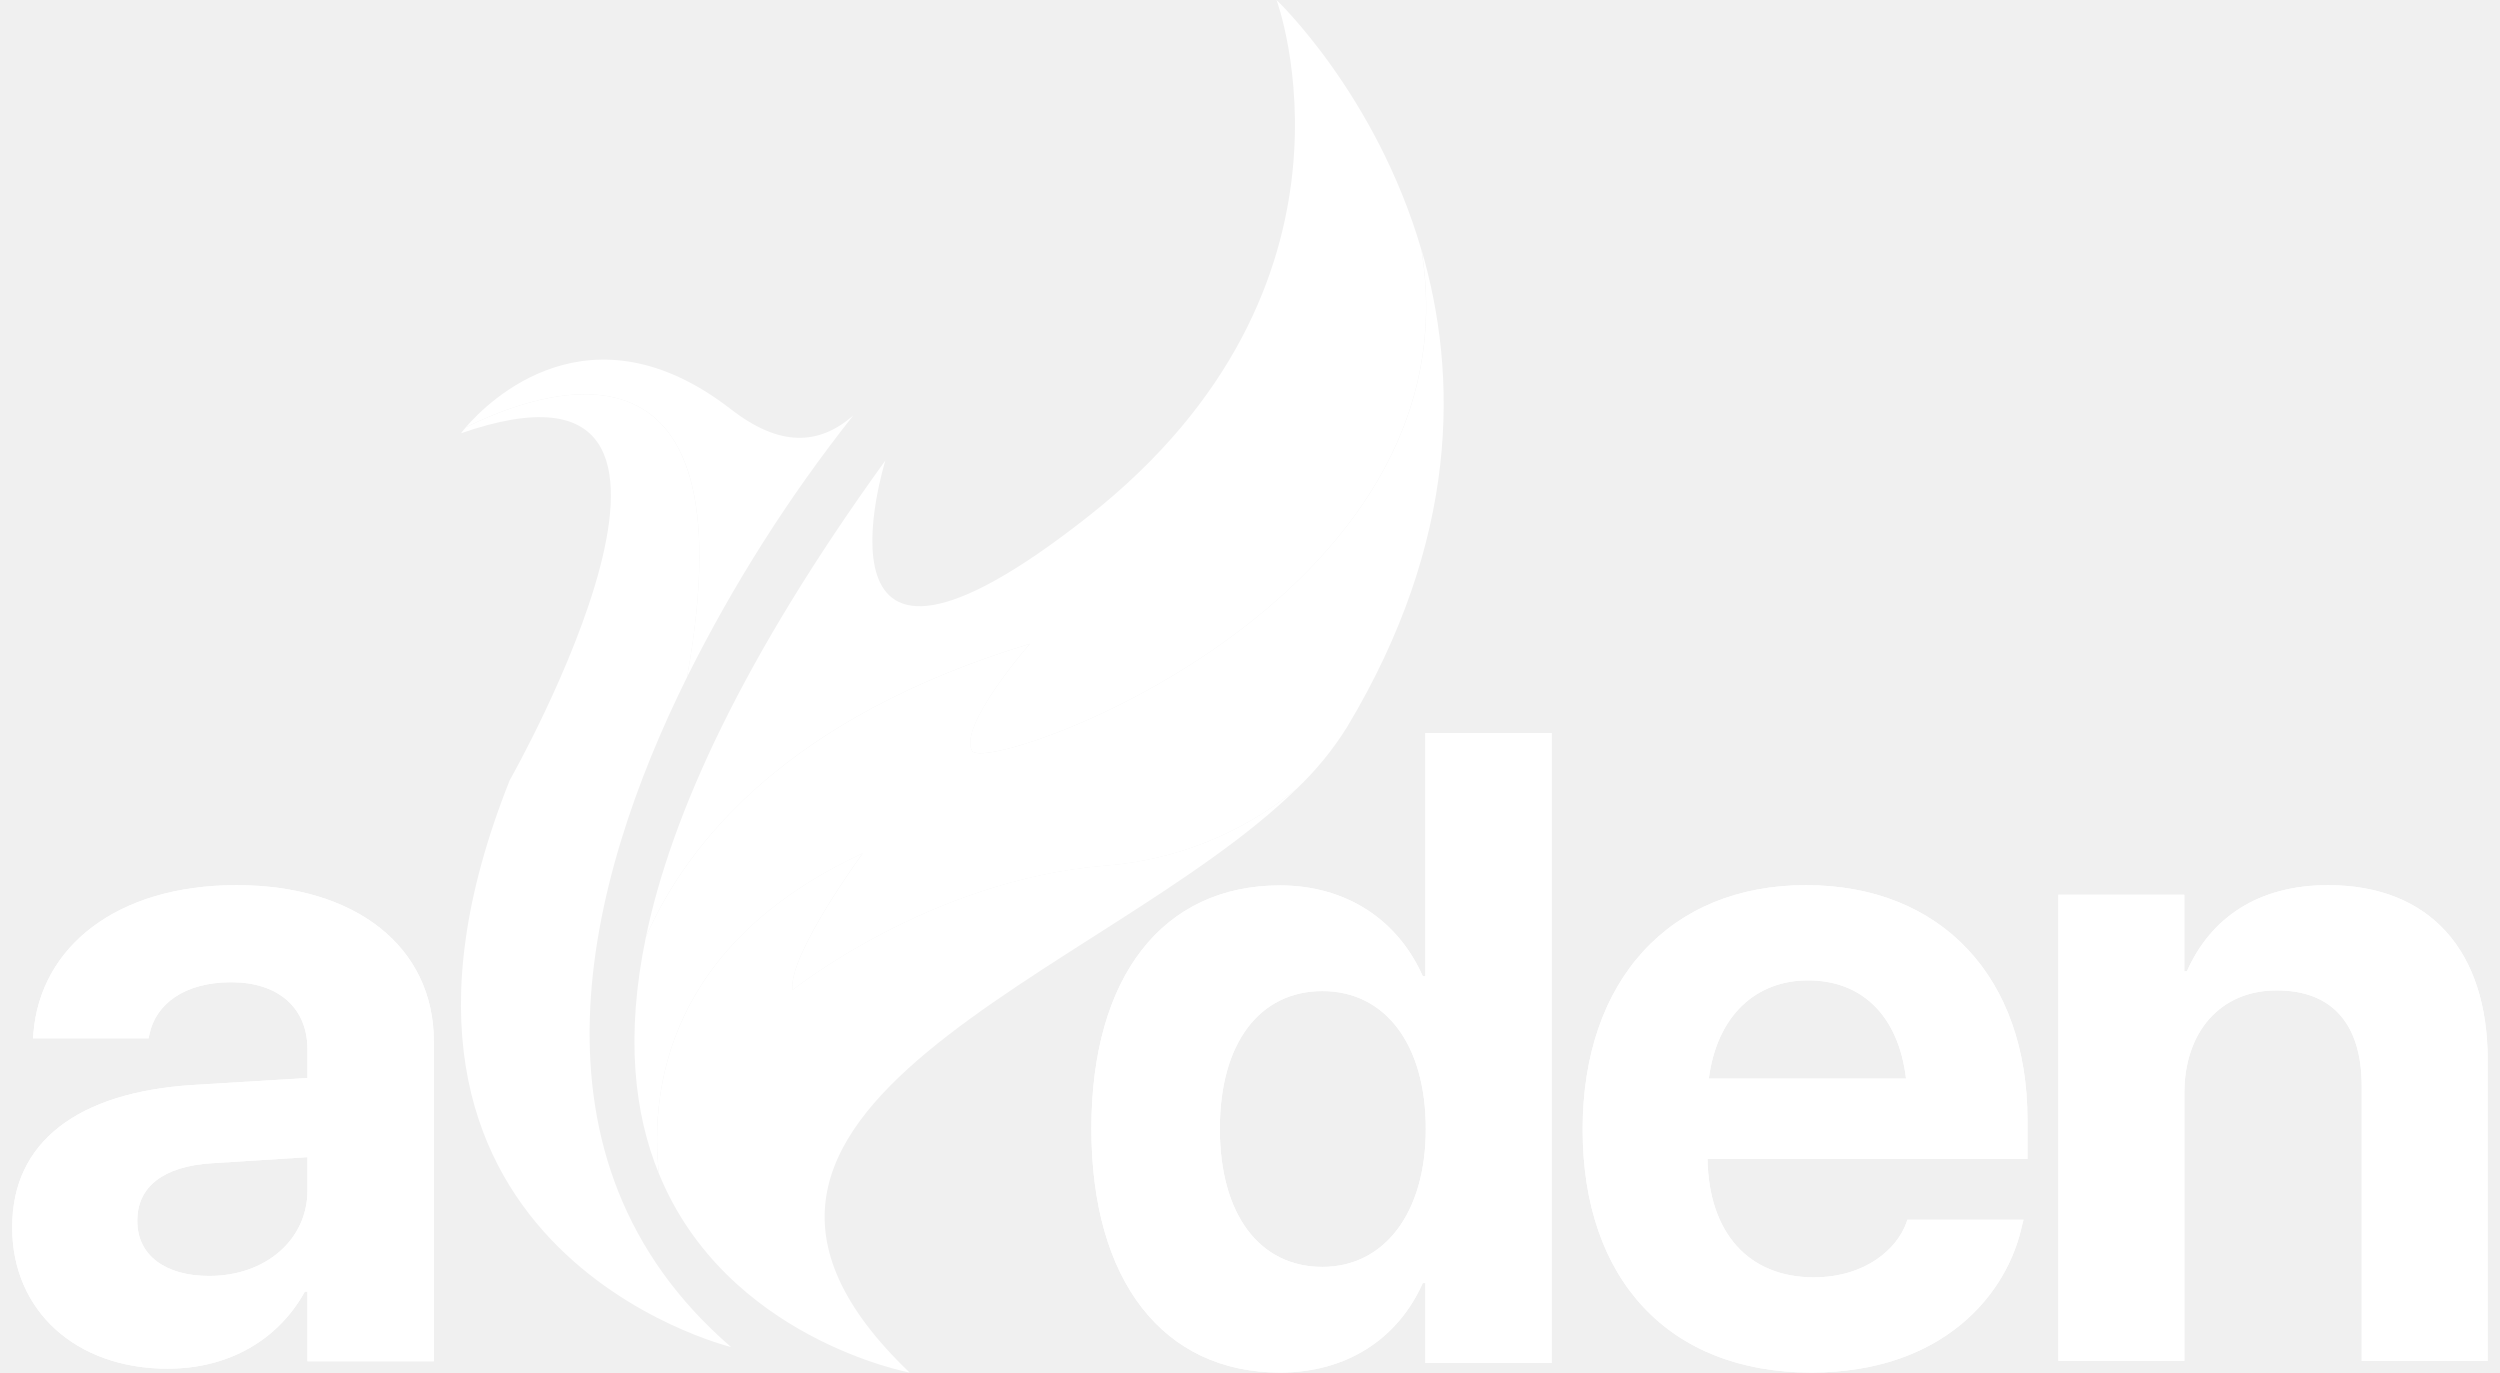
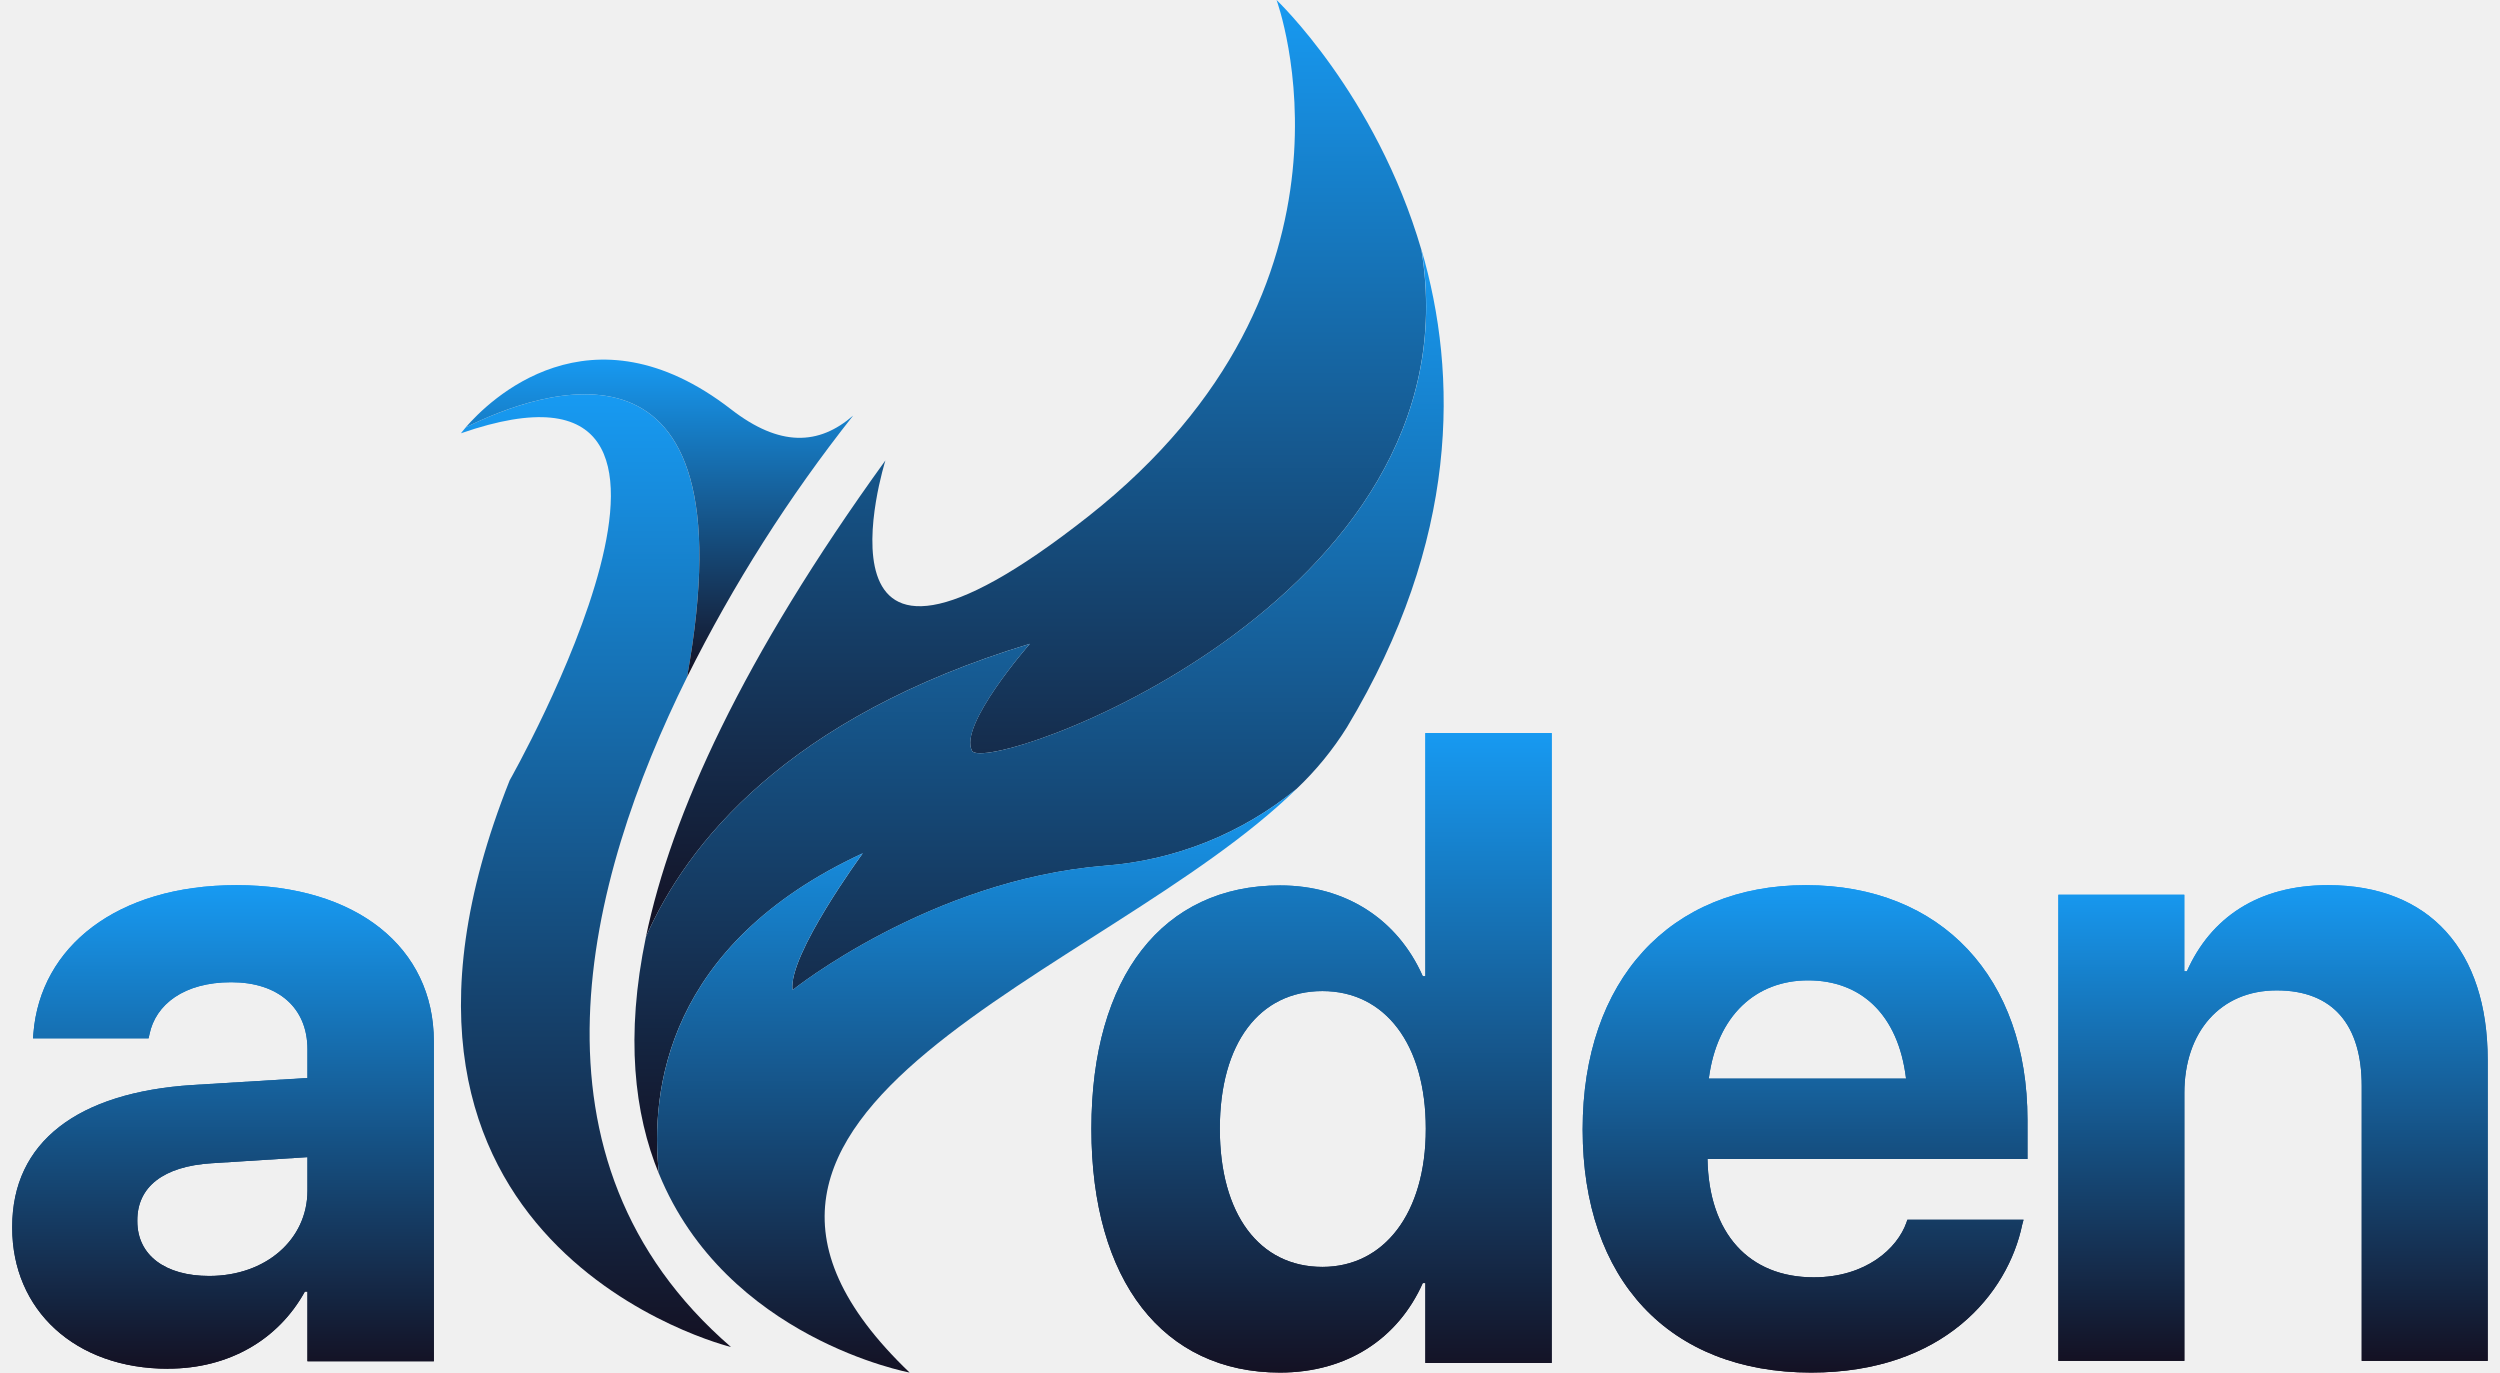
<svg xmlns="http://www.w3.org/2000/svg" width="102" height="56" viewBox="0 0 102 56" fill="none">
+   <defs>
+     <linearGradient id="grad2" x1="0%" y1="0%" x2="0%" y2="100%">
+       <stop offset="0%" style="stop-color:#179af2;stop-opacity:1" />
+       <stop offset="100%" style="stop-color:#141123;stop-opacity:1" />
+     </linearGradient>
+   </defs>
  <g id="Layer_1" clip-path="url(#clip0_261_3359)">
    <g id="Page-1">
      <g id="Group">
-         <path id="Path" d="M42.018 26.267C42.018 26.267 39.087 29.608 39.66 30.634C40.233 31.661 60.345 24.618 57.992 10.191C56.138 3.84 52.083 0 52.083 0C52.083 0 56.384 11.625 44.406 21.065C32.451 30.488 36.125 18.785 36.125 18.785C30.286 26.867 27.395 33.228 26.354 38.225C28.02 34.427 32.09 29.281 42.018 26.267Z" fill="white" />
-         <path id="Path_2" d="M35.2 34.816C35.2 34.816 32.144 38.977 32.335 40.396C32.335 40.396 37.94 35.901 45.075 35.323C47.942 35.107 50.674 34.011 52.904 32.182C53.691 31.436 54.381 30.592 54.956 29.671C59.556 22.015 59.486 15.293 57.998 10.191C60.345 24.618 40.227 31.659 39.66 30.635C39.094 29.61 42.018 26.267 42.018 26.267C32.09 29.281 28.02 34.427 26.354 38.225C25.508 42.283 25.88 45.44 26.884 47.89C26.518 44.515 27.182 38.53 35.2 34.816Z" fill="white" />
-         <path id="Path_3" d="M37.112 56C25.816 45.193 45.074 39.854 52.904 32.181C50.675 34.009 47.941 35.104 45.075 35.318C37.941 35.896 32.335 40.392 32.335 40.392C32.144 38.977 35.201 34.811 35.201 34.811C27.183 38.526 26.521 44.516 26.884 47.885C29.633 54.615 37.112 56 37.112 56Z" fill="white" />
-         <path id="Path_4" d="M28.034 27.621C30.717 12.678 21.89 15.998 19.001 17.439C18.873 17.589 18.807 17.678 18.807 17.678C31.296 13.343 20.795 31.837 20.795 31.837C13.198 50.909 29.825 54.958 29.825 54.958C20.973 47.306 23.915 35.932 28.034 27.621Z" fill="white" />
-         <path id="Path_5" d="M28.033 27.622C29.919 23.838 32.19 20.264 34.81 16.955C33.407 18.175 31.811 18.24 29.824 16.698C24.07 12.244 19.925 16.367 19 17.438C21.89 15.998 30.721 12.678 28.033 27.622Z" fill="white" />
+         <path id="Path" fill="url(#grad2)" class="linear" d="M42.018 26.267C42.018 26.267 39.087 29.608 39.66 30.634C40.233 31.661 60.345 24.618 57.992 10.191C56.138 3.84 52.083 0 52.083 0C52.083 0 56.384 11.625 44.406 21.065C32.451 30.488 36.125 18.785 36.125 18.785C30.286 26.867 27.395 33.228 26.354 38.225C28.02 34.427 32.09 29.281 42.018 26.267Z" />
+         <path id="Path_2" fill="url(#grad2)" class="linear" d="M35.2 34.816C35.2 34.816 32.144 38.977 32.335 40.396C32.335 40.396 37.94 35.901 45.075 35.323C47.942 35.107 50.674 34.011 52.904 32.182C53.691 31.436 54.381 30.592 54.956 29.671C59.556 22.015 59.486 15.293 57.998 10.191C60.345 24.618 40.227 31.659 39.66 30.635C39.094 29.61 42.018 26.267 42.018 26.267C32.09 29.281 28.02 34.427 26.354 38.225C25.508 42.283 25.88 45.44 26.884 47.89C26.518 44.515 27.182 38.53 35.2 34.816Z" />
+         <path id="Path_3" fill="url(#grad2)" class="linear" d="M37.112 56C25.816 45.193 45.074 39.854 52.904 32.181C50.675 34.009 47.941 35.104 45.075 35.318C37.941 35.896 32.335 40.392 32.335 40.392C32.144 38.977 35.201 34.811 35.201 34.811C27.183 38.526 26.521 44.516 26.884 47.885C29.633 54.615 37.112 56 37.112 56Z" />
+         <path id="Path_4" fill="url(#grad2)" class="linear" d="M28.034 27.621C30.717 12.678 21.89 15.998 19.001 17.439C18.873 17.589 18.807 17.678 18.807 17.678C31.296 13.343 20.795 31.837 20.795 31.837C13.198 50.909 29.825 54.958 29.825 54.958C20.973 47.306 23.915 35.932 28.034 27.621Z" />
+         <path id="Path_5" fill="url(#grad2)" class="linear" d="M28.033 27.622C29.919 23.838 32.19 20.264 34.81 16.955C33.407 18.175 31.811 18.24 29.824 16.698C24.07 12.244 19.925 16.367 19 17.438C21.89 15.998 30.721 12.678 28.033 27.622Z" />
        <g id="Shape">
-           <path id="path-7" d="M6.858 55.841C9.348 55.841 11.362 54.651 12.438 52.697H12.544V55.539H17.701V42.489C17.701 38.653 14.54 36.114 9.648 36.114C4.756 36.114 1.647 38.635 1.364 42.151L1.347 42.364H6.063L6.097 42.205C6.345 40.98 7.51 40.075 9.435 40.075C11.36 40.075 12.544 41.123 12.544 42.81V43.982L7.863 44.267C3.165 44.569 0.498 46.593 0.498 50.056V50.092C0.498 53.447 3.059 55.844 6.856 55.844L6.858 55.841ZM5.603 49.821V49.786C5.603 48.437 6.645 47.584 8.641 47.46L12.544 47.212V48.578C12.544 50.567 10.849 52.059 8.535 52.059C6.752 52.059 5.603 51.224 5.603 49.823V49.821Z" fill="white" />
-           <path id="path-7_2" d="M6.858 55.841C9.348 55.841 11.362 54.651 12.438 52.697H12.544V55.539H17.701V42.489C17.701 38.653 14.54 36.114 9.648 36.114C4.756 36.114 1.647 38.635 1.364 42.151L1.347 42.364H6.063L6.097 42.205C6.345 40.98 7.51 40.075 9.435 40.075C11.36 40.075 12.544 41.123 12.544 42.81V43.982L7.863 44.267C3.165 44.569 0.498 46.593 0.498 50.056V50.092C0.498 53.447 3.059 55.844 6.856 55.844L6.858 55.841ZM5.603 49.821V49.786C5.603 48.437 6.645 47.584 8.641 47.46L12.544 47.212V48.578C12.544 50.567 10.849 52.059 8.535 52.059C6.752 52.059 5.603 51.224 5.603 49.823V49.821Z" fill="white" />
+           <path id="path-7" fill="url(#grad2)" class="linear" d="M6.858 55.841C9.348 55.841 11.362 54.651 12.438 52.697H12.544V55.539H17.701V42.489C17.701 38.653 14.54 36.114 9.648 36.114C4.756 36.114 1.647 38.635 1.364 42.151L1.347 42.364H6.063L6.097 42.205C6.345 40.98 7.51 40.075 9.435 40.075C11.36 40.075 12.544 41.123 12.544 42.81V43.982L7.863 44.267C3.165 44.569 0.498 46.593 0.498 50.056V50.092C0.498 53.447 3.059 55.844 6.856 55.844L6.858 55.841ZM5.603 49.821V49.786C5.603 48.437 6.645 47.584 8.641 47.46L12.544 47.212V48.578C12.544 50.567 10.849 52.059 8.535 52.059C6.752 52.059 5.603 51.224 5.603 49.823V49.821Z" />
+           <path id="path-7_2" fill="url(#grad2)" class="linear" d="M6.858 55.841C9.348 55.841 11.362 54.651 12.438 52.697H12.544V55.539H17.701V42.489C17.701 38.653 14.54 36.114 9.648 36.114C4.756 36.114 1.647 38.635 1.364 42.151L1.347 42.364H6.063L6.097 42.205C6.345 40.98 7.51 40.075 9.435 40.075C11.36 40.075 12.544 41.123 12.544 42.81V43.982L7.863 44.267C3.165 44.569 0.498 46.593 0.498 50.056V50.092C0.498 53.447 3.059 55.844 6.856 55.844L6.858 55.841ZM5.603 49.821V49.786C5.603 48.437 6.645 47.584 8.641 47.46L12.544 47.212V48.578C12.544 50.567 10.849 52.059 8.535 52.059C6.752 52.059 5.603 51.224 5.603 49.823V49.821Z" />
        </g>
        <g id="Shape_2">
-           <path id="path-9" d="M52.224 56C54.961 56 57.042 54.611 58.049 52.349H58.155V55.609H63.309V29.909H58.155V39.828H58.049C57.025 37.514 54.907 36.125 52.224 36.125C47.458 36.125 44.529 39.828 44.529 46.044V46.062C44.529 52.26 47.46 56 52.224 56ZM53.954 51.69C51.377 51.69 49.77 49.535 49.77 46.063V46.046C49.77 42.555 51.394 40.436 53.954 40.436C56.514 40.436 58.172 42.609 58.172 46.046V46.063C58.172 49.519 56.46 51.69 53.954 51.69Z" fill="white" />
-           <path id="path-9_2" d="M52.224 56C54.961 56 57.042 54.611 58.049 52.349H58.155V55.609H63.309V29.909H58.155V39.828H58.049C57.025 37.514 54.907 36.125 52.224 36.125C47.458 36.125 44.529 39.828 44.529 46.044V46.062C44.529 52.26 47.46 56 52.224 56ZM53.954 51.69C51.377 51.69 49.77 49.535 49.77 46.063V46.046C49.77 42.555 51.394 40.436 53.954 40.436C56.514 40.436 58.172 42.609 58.172 46.046V46.063C58.172 49.519 56.46 51.69 53.954 51.69Z" fill="white" />
+           <path id="path-9" fill="url(#grad2)" class="linear" d="M52.224 56C54.961 56 57.042 54.611 58.049 52.349H58.155V55.609H63.309V29.909H58.155V39.828H58.049C57.025 37.514 54.907 36.125 52.224 36.125C47.458 36.125 44.529 39.828 44.529 46.044V46.062C44.529 52.26 47.46 56 52.224 56ZM53.954 51.69C51.377 51.69 49.77 49.535 49.77 46.063V46.046C49.77 42.555 51.394 40.436 53.954 40.436C56.514 40.436 58.172 42.609 58.172 46.046V46.063C58.172 49.519 56.46 51.69 53.954 51.69Z" />
+           <path id="path-9_2" fill="url(#grad2)" class="linear" d="M52.224 56C54.961 56 57.042 54.611 58.049 52.349H58.155V55.609H63.309V29.909H58.155V39.828H58.049C57.025 37.514 54.907 36.125 52.224 36.125C47.458 36.125 44.529 39.828 44.529 46.044V46.062C44.529 52.26 47.46 56 52.224 56ZM53.954 51.69C51.377 51.69 49.77 49.535 49.77 46.063V46.046C49.77 42.555 51.394 40.436 53.954 40.436C56.514 40.436 58.172 42.609 58.172 46.046V46.063C58.172 49.519 56.46 51.69 53.954 51.69Z" />
        </g>
        <g id="Shape_3">
-           <path id="path-11" d="M73.893 56C79.306 56 81.924 52.775 82.508 49.959L82.561 49.764H77.821L77.786 49.87C77.415 50.94 76.123 52.115 74 52.115C71.365 52.115 69.72 50.333 69.666 47.287H82.721V45.683C82.721 39.91 79.236 36.114 73.681 36.114C68.126 36.114 64.572 39.999 64.572 46.074V46.092C64.572 52.204 68.093 56 73.894 56H73.893ZM73.77 39.999C75.909 39.999 77.448 41.37 77.767 44.008H69.719C70.055 41.424 71.647 39.999 73.77 39.999Z" fill="white" />
-           <path id="path-11_2" d="M73.893 56C79.306 56 81.924 52.775 82.508 49.959L82.561 49.764H77.821L77.786 49.87C77.415 50.94 76.123 52.115 74 52.115C71.365 52.115 69.72 50.333 69.666 47.287H82.721V45.683C82.721 39.91 79.236 36.114 73.681 36.114C68.126 36.114 64.572 39.999 64.572 46.074V46.092C64.572 52.204 68.093 56 73.894 56H73.893ZM73.77 39.999C75.909 39.999 77.448 41.37 77.767 44.008H69.719C70.055 41.424 71.647 39.999 73.77 39.999Z" fill="white" />
+           <path id="path-11" fill="url(#grad2)" class="linear" d="M73.893 56C79.306 56 81.924 52.775 82.508 49.959L82.561 49.764H77.821L77.786 49.87C77.415 50.94 76.123 52.115 74 52.115C71.365 52.115 69.72 50.333 69.666 47.287H82.721V45.683C82.721 39.91 79.236 36.114 73.681 36.114C68.126 36.114 64.572 39.999 64.572 46.074V46.092C64.572 52.204 68.093 56 73.894 56H73.893ZM73.77 39.999C75.909 39.999 77.448 41.37 77.767 44.008H69.719C70.055 41.424 71.647 39.999 73.77 39.999Z" />
+           <path id="path-11_2" fill="url(#grad2)" class="linear" d="M73.893 56C79.306 56 81.924 52.775 82.508 49.959L82.561 49.764H77.821L77.786 49.87C77.415 50.94 76.123 52.115 74 52.115C71.365 52.115 69.72 50.333 69.666 47.287H82.721V45.683C82.721 39.91 79.236 36.114 73.681 36.114C68.126 36.114 64.572 39.999 64.572 46.074V46.092C64.572 52.204 68.093 56 73.894 56H73.893ZM73.77 39.999C75.909 39.999 77.448 41.37 77.767 44.008H69.719C70.055 41.424 71.647 39.999 73.77 39.999Z" />
        </g>
        <g id="Path_6">
-           <path id="path-13" d="M83.982 55.523H89.122V44.595C89.122 42.111 90.583 40.408 92.889 40.408C95.195 40.408 96.358 41.827 96.358 44.31V55.523H101.498V43.246C101.498 38.793 99.138 36.114 94.983 36.114C92.132 36.114 90.195 37.444 89.226 39.627H89.12V36.504H83.981V55.523H83.982Z" fill="white" />
-           <path id="path-13_2" d="M83.982 55.523H89.122V44.595C89.122 42.111 90.583 40.408 92.889 40.408C95.195 40.408 96.358 41.827 96.358 44.31V55.523H101.498V43.246C101.498 38.793 99.138 36.114 94.983 36.114C92.132 36.114 90.195 37.444 89.226 39.627H89.12V36.504H83.981V55.523H83.982Z" fill="white" />
+           <path id="path-13" fill="url(#grad2)" class="linear" d="M83.982 55.523H89.122V44.595C89.122 42.111 90.583 40.408 92.889 40.408C95.195 40.408 96.358 41.827 96.358 44.31V55.523H101.498V43.246C101.498 38.793 99.138 36.114 94.983 36.114C92.132 36.114 90.195 37.444 89.226 39.627H89.12V36.504H83.981V55.523H83.982Z" />
+           <path id="path-13_2" fill="url(#grad2)" class="linear" d="M83.982 55.523H89.122V44.595C89.122 42.111 90.583 40.408 92.889 40.408C95.195 40.408 96.358 41.827 96.358 44.31V55.523H101.498V43.246C101.498 38.793 99.138 36.114 94.983 36.114C92.132 36.114 90.195 37.444 89.226 39.627H89.12V36.504H83.981V55.523H83.982Z" />
        </g>
      </g>
    </g>
  </g>
  <defs>
    <clipPath id="clip0_261_3359">
      <rect width="101" height="56" fill="white" transform="translate(0.5)" />
    </clipPath>
  </defs>
</svg>
